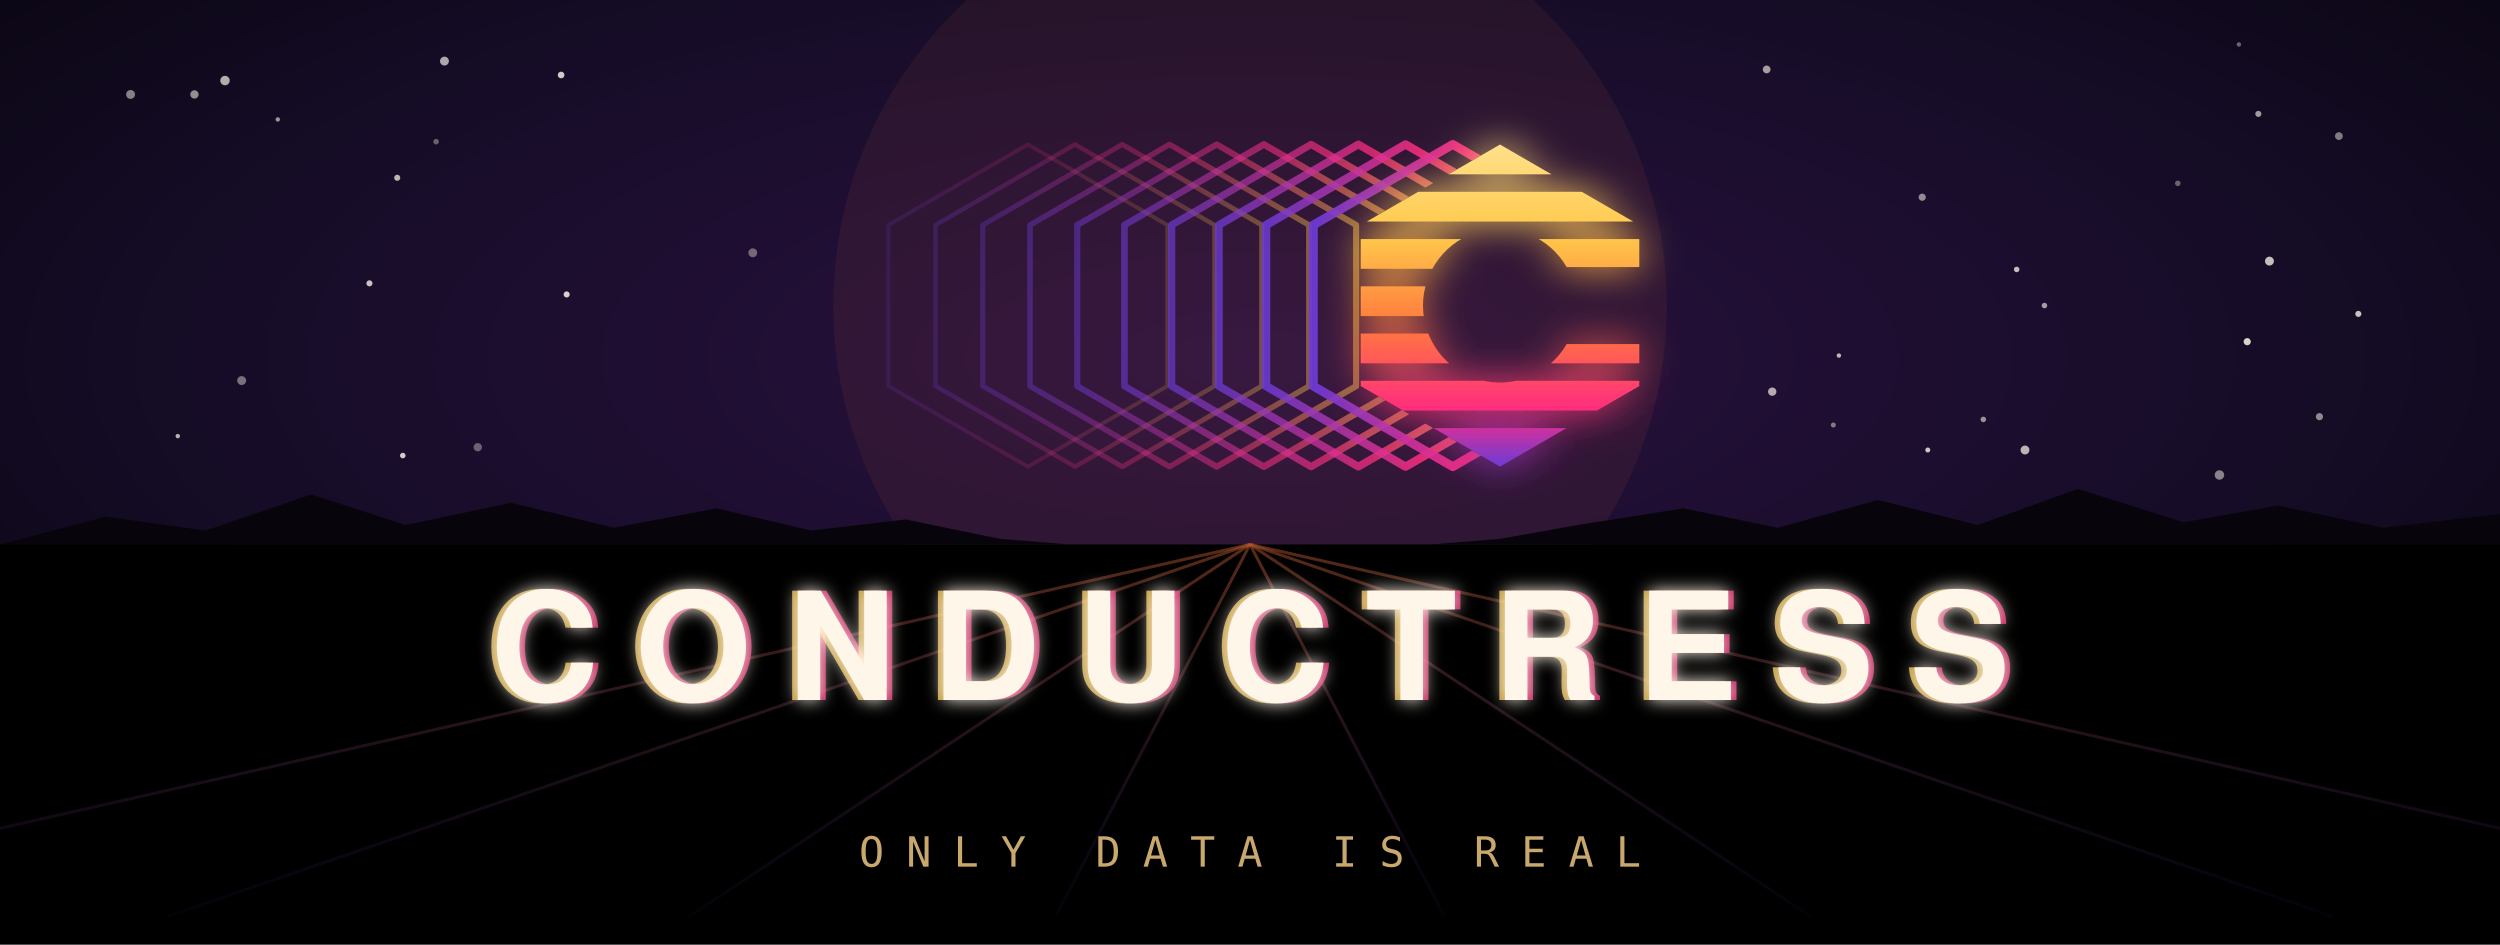
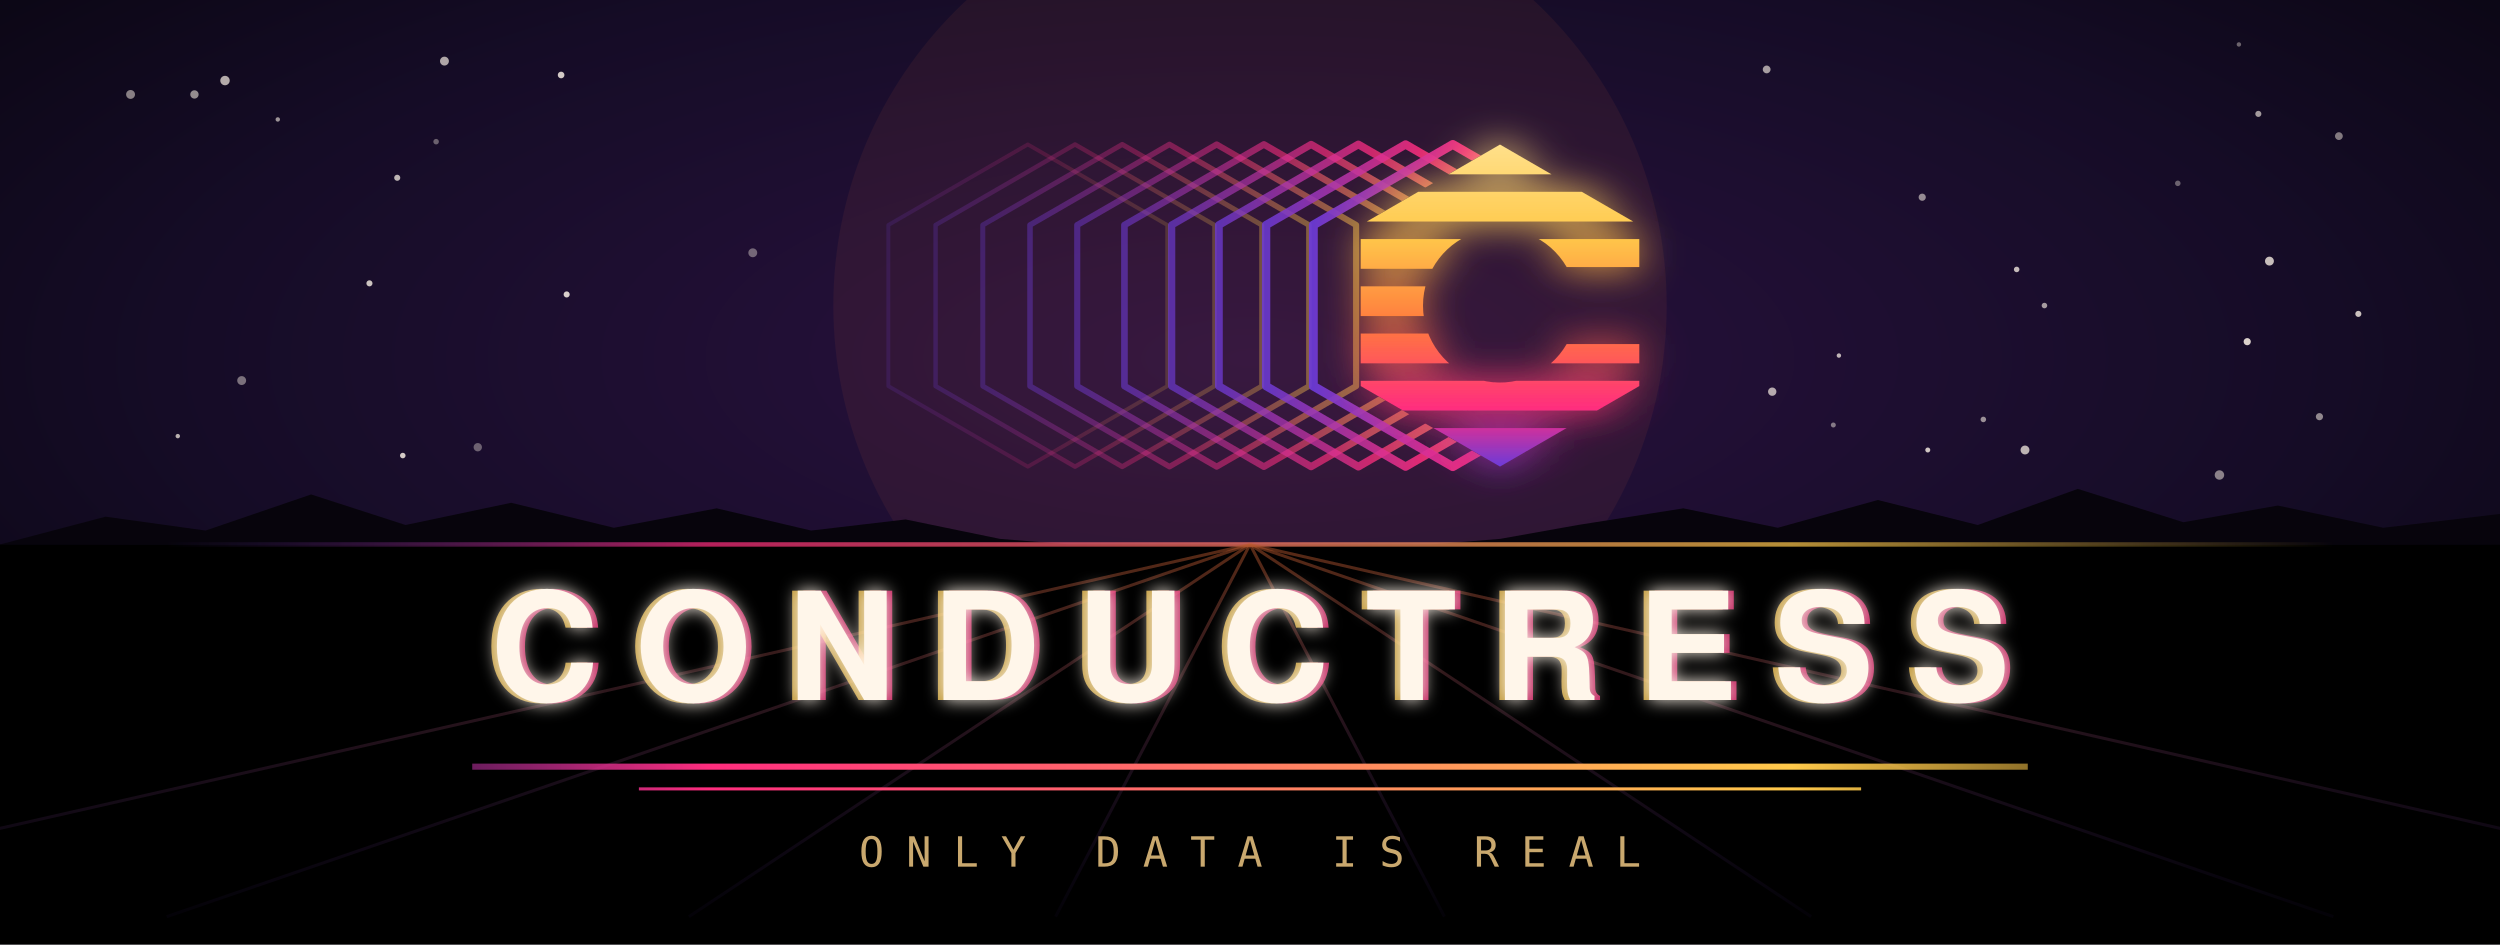
<svg xmlns="http://www.w3.org/2000/svg" viewBox="0 0 900 340" width="900" height="340" role="img" aria-label="Conductress">
  <defs>
    <radialGradient id="sh-sky" cx="50%" cy="38%" r="72%">
      <stop offset="0%" stop-color="#2a1140" />
      <stop offset="60%" stop-color="#150c26" />
      <stop offset="100%" stop-color="#07040d" />
    </radialGradient>
    <linearGradient id="sh-trail" x1="0" y1="0" x2="1" y2="0">
      <stop offset="0%" stop-color="#6d3bd8" />
      <stop offset="55%" stop-color="#ff2d7e" />
      <stop offset="100%" stop-color="#ffc94a" />
    </linearGradient>
    <linearGradient id="sh-streak" x1="0" y1="0" x2="1" y2="0">
      <stop offset="0%" stop-color="#6d3bd8" stop-opacity="0" />
      <stop offset="60%" stop-color="#ff2d7e" stop-opacity="0.5" />
      <stop offset="100%" stop-color="#ffc94a" stop-opacity="0.9" />
    </linearGradient>
    <linearGradient id="sh-grid" x1="0" y1="0" x2="0" y2="1">
      <stop offset="0%" stop-color="#ff7a3d" stop-opacity="0.5" />
      <stop offset="100%" stop-color="#6d3bd8" stop-opacity="0.05" />
    </linearGradient>
-     <linearGradient id="sh-rule" x1="0" y1="0" x2="1" y2="0">
+     <linearGradient id="sh-rule" gradientUnits="userSpaceOnUse" x1="60" y1="0" x2="840" y2="0">
      <stop offset="0%" stop-color="#6d3bd8" stop-opacity="0" />
      <stop offset="25%" stop-color="#ff2d7e" />
      <stop offset="75%" stop-color="#ffc94a" />
      <stop offset="100%" stop-color="#ffc94a" stop-opacity="0" />
    </linearGradient>
    <linearGradient id="sh-ramp" gradientUnits="userSpaceOnUse" x1="0" y1="4" x2="0" y2="96">
      <stop offset="0.00" stop-color="#ffe08a" />
      <stop offset="0.28" stop-color="#ffc94a" />
      <stop offset="0.56" stop-color="#ff7a3d" />
      <stop offset="0.82" stop-color="#ff2d7e" />
      <stop offset="1.00" stop-color="#6d3bd8" />
    </linearGradient>
    <filter id="sh-bloom" x="-60%" y="-60%" width="220%" height="220%">
      <feGaussianBlur stdDeviation="7" result="b1" />
      <feMerge>
        <feMergeNode in="b1" />
        <feMergeNode in="SourceGraphic" />
      </feMerge>
    </filter>
    <filter id="sh-soft" x="-40%" y="-40%" width="180%" height="180%">
      <feGaussianBlur stdDeviation="3" result="b2" />
      <feMerge>
        <feMergeNode in="b2" />
        <feMergeNode in="SourceGraphic" />
      </feMerge>
    </filter>
    <clipPath id="sh-notlead">
      <polygon points="-3789.5,-2449.1 4919.7,2582.1 7420.8,-1747.4 -1288.4,-6778.6" />
      <polygon points="590.2,-4919.0 590.2,5139.0 5590.2,5139.0 5590.2,-4919.0" />
      <polygon points="4919.7,-2362.1 -3789.5,2669.1 -1288.4,6998.6 7420.8,1967.4" />
      <polygon points="4869.5,2669.1 -3839.7,-2362.1 -6340.8,1967.4 2368.4,6998.6" />
      <polygon points="489.8,5139.0 489.8,-4919.0 -4510.2,-4919.0 -4510.2,5139.0" />
      <polygon points="-3839.7,2582.1 4869.5,-2449.1 2368.4,-6778.6 -6340.8,-1747.4" />
    </clipPath>
    <clipPath id="sh-c">
      <path d="M89.8 27 L50 4 L10.2 27 L10.2 73 L50 96 L89.8 73 L89.8 61 L69.05 61 A22 22 0 1 1 69.05 39 L89.8 39 Z" />
    </clipPath>
    <symbol id="sh-cmark" viewBox="0 0 100 100">
      <g clip-path="url(#sh-c)">
        <rect x="8" y="4" width="84" height="8.5" fill="url(#sh-ramp)" />
        <rect x="8" y="17.5" width="84" height="8.5" fill="url(#sh-ramp)" />
        <rect x="8" y="31" width="84" height="8.5" fill="url(#sh-ramp)" />
        <rect x="8" y="44.5" width="84" height="8.5" fill="url(#sh-ramp)" />
        <rect x="8" y="58" width="84" height="8.5" fill="url(#sh-ramp)" />
        <rect x="8" y="71.5" width="84" height="8.5" fill="url(#sh-ramp)" />
        <rect x="8" y="85" width="84" height="11" fill="url(#sh-ramp)" />
      </g>
    </symbol>
  </defs>
  <g id="background">
    <rect width="900" height="340" fill="url(#sh-sky)" />
    <circle cx="450" cy="110" r="150" fill="#ff7a3d" opacity="0.07" />
  </g>
  <g id="stars" fill="#fff6ea">
    <circle cx="736" cy="110" r="1.0" opacity="0.61" />
    <circle cx="729" cy="162" r="1.6" opacity="0.71" />
    <circle cx="636" cy="25" r="1.4" opacity="0.62" />
    <circle cx="64" cy="157" r="0.8" opacity="0.70" />
    <circle cx="660" cy="153" r="0.9" opacity="0.46" />
    <circle cx="726" cy="97" r="1.0" opacity="0.75" />
    <circle cx="202" cy="27" r="1.2" opacity="0.81" />
    <circle cx="87" cy="137" r="1.6" opacity="0.43" />
    <circle cx="714" cy="151" r="1.0" opacity="0.56" />
    <circle cx="100" cy="43" r="0.8" opacity="0.58" />
    <circle cx="849" cy="113" r="1.1" opacity="0.77" />
    <circle cx="813" cy="41" r="1.1" opacity="0.61" />
    <circle cx="47" cy="34" r="1.6" opacity="0.50" />
    <circle cx="694" cy="162" r="0.9" opacity="0.79" />
    <circle cx="806" cy="16" r="0.8" opacity="0.38" />
    <circle cx="70" cy="34" r="1.5" opacity="0.55" />
    <circle cx="172" cy="161" r="1.5" opacity="0.36" />
    <circle cx="842" cy="49" r="1.4" opacity="0.47" />
    <circle cx="809" cy="123" r="1.3" opacity="0.84" />
    <circle cx="835" cy="150" r="1.3" opacity="0.53" />
    <circle cx="692" cy="71" r="1.3" opacity="0.54" />
    <circle cx="143" cy="64" r="1.1" opacity="0.72" />
    <circle cx="157" cy="51" r="1.0" opacity="0.36" />
    <circle cx="81" cy="29" r="1.7" opacity="0.68" />
    <circle cx="662" cy="128" r="0.8" opacity="0.72" />
    <circle cx="145" cy="164" r="1.0" opacity="0.81" />
    <circle cx="271" cy="91" r="1.6" opacity="0.38" />
    <circle cx="817" cy="94" r="1.6" opacity="0.76" />
    <circle cx="799" cy="171" r="1.7" opacity="0.50" />
    <circle cx="160" cy="22" r="1.6" opacity="0.66" />
    <circle cx="784" cy="66" r="1.0" opacity="0.37" />
    <circle cx="204" cy="106" r="1.1" opacity="0.83" />
    <circle cx="133" cy="102" r="1.1" opacity="0.78" />
    <circle cx="638" cy="141" r="1.5" opacity="0.67" />
  </g>
  <g id="mountains" fill="#07040c">
    <path d="M0 196 L38 186 L74 191 L112 178 L146 189 L184 181 L221 190 L258 183 L292 191 L326 187 L360 194 L385 196 Z" />
    <path d="M515 196 L540 194 L568 189 L606 183 L640 190 L676 180 L712 189 L748 176 L786 188 L820 182 L858 190 L900 185 L900 196 Z" />
  </g>
  <rect id="ground" x="0" y="196" width="900" height="144" fill="#000" />
  <g id="horizon" opacity="0.7">
    <line x1="60" y1="196" x2="840" y2="196" stroke="url(#sh-rule)" stroke-width="1.6" />
    <g stroke="url(#sh-grid)" stroke-width="1.1" fill="none">
      <line x1="450" y1="196" x2="-140" y2="330" />
      <line x1="450" y1="196" x2="60" y2="330" />
      <line x1="450" y1="196" x2="248" y2="330" />
      <line x1="450" y1="196" x2="380" y2="330" />
      <line x1="450" y1="196" x2="520" y2="330" />
      <line x1="450" y1="196" x2="652" y2="330" />
      <line x1="450" y1="196" x2="840" y2="330" />
      <line x1="450" y1="196" x2="1040" y2="330" />
    </g>
  </g>
  <g id="speedstreaks" stroke="url(#sh-streak)" stroke-linecap="round">
    <line x1="150" y1="72" x2="372" y2="72" stroke-width="2" />
    <line x1="118" y1="96" x2="356" y2="96" stroke-width="3.4" />
    <line x1="166" y1="120" x2="366" y2="120" stroke-width="1.6" />
    <line x1="104" y1="144" x2="350" y2="144" stroke-width="4.2" />
    <line x1="182" y1="164" x2="360" y2="164" stroke-width="1.4" />
  </g>
  <g id="trail" fill="none" stroke="url(#sh-trail)" stroke-linejoin="round" clip-path="url(#sh-notlead)">
    <path d="M370 52 L420.2 81 L420.2 139 L370 168 L319.8 139 L319.8 81 Z" stroke-width="1.4" opacity="0.17" />
    <path d="M387 52 L437.2 81 L437.2 139 L387 168 L336.8 139 L336.8 81 Z" stroke-width="1.6" opacity="0.24" />
    <path d="M404 52 L454.2 81 L454.2 139 L404 168 L353.8 139 L353.8 81 Z" stroke-width="1.8" opacity="0.32" />
    <path d="M421 52 L471.2 81 L471.2 139 L421 168 L370.8 139 L370.8 81 Z" stroke-width="2.0" opacity="0.4" />
    <path d="M438 52 L488.2 81 L488.2 139 L438 168 L387.8 139 L387.8 81 Z" stroke-width="2.2" opacity="0.48" />
    <path d="M455 52 L505.2 81 L505.2 139 L455 168 L404.8 139 L404.8 81 Z" stroke-width="2.4" opacity="0.57" />
    <path d="M472 52 L522.2 81 L522.2 139 L472 168 L421.8 139 L421.8 81 Z" stroke-width="2.6" opacity="0.66" />
    <path d="M489 52 L539.2 81 L539.2 139 L489 168 L438.8 139 L438.8 81 Z" stroke-width="2.8" opacity="0.75" />
    <path d="M506 52 L556.2 81 L556.2 139 L506 168 L455.8 139 L455.8 81 Z" stroke-width="3.0" opacity="0.84" />
    <path d="M523 52 L573.2 81 L573.2 139 L523 168 L472.8 139 L472.8 81 Z" stroke-width="3.2" opacity="0.92" />
  </g>
  <g id="lead" filter="url(#sh-bloom)">
    <use href="#sh-cmark" x="477" y="47" width="126" height="126" />
  </g>
  <g id="wordmark">
    <path d="M213.334 225.972C213.064 222.57 212.362 220.41 210.688 218.196C207.664 214.2 202.804 211.986 196.918 211.986C185.794 211.986 178.882 219.924 178.882 232.668C178.882 245.358 185.74 253.242 196.702 253.242C206.53 253.242 213.01 247.572 213.496 238.554H205.612C205.072 243.576 201.94 246.438 196.918 246.438C190.654 246.438 186.982 241.362 186.982 232.776C186.982 224.082 190.816 218.898 197.188 218.898C201.886 218.898 204.532 221.166 205.612 225.972Z M249.554 211.986C244.046 211.986 239.51 213.822 236.162 217.44C232.652 221.22 230.654 226.728 230.654 232.614C230.654 238.5 232.652 244.062 236.162 247.788C239.564 251.46 243.992 253.242 249.608 253.242C255.224 253.242 259.652 251.46 263.054 247.788C266.456 244.17 268.562 238.446 268.562 232.884C268.562 226.728 266.564 221.166 263.054 217.44C259.598 213.714 255.278 211.986 249.554 211.986ZM249.608 218.898C256.25 218.898 260.462 224.298 260.462 232.83C260.462 240.93 256.088 246.33 249.608 246.33C243.02 246.33 238.754 240.93 238.754 232.614C238.754 224.298 243.02 218.898 249.608 218.898Z M311.1 252.0H319.2V212.634H311.1V239.418L295.494 212.634H287.178V252.0H295.278V224.784Z M339.652 252.0H355.042C361.036 252.0 364.816 250.596 367.516 247.41C370.594 243.738 372.268 238.446 372.268 232.29C372.268 226.188 370.594 220.896 367.516 217.17C364.816 213.984 361.09 212.634 355.042 212.634H339.652ZM347.752 245.25V219.384H355.042C361.144 219.384 364.168 223.65 364.168 232.344C364.168 240.984 361.144 245.25 355.042 245.25Z M414.698 212.634V239.31C414.698 244.062 412.268 246.33 407.192 246.33C402.116 246.33 399.686 244.062 399.686 239.31V212.634H391.586V239.31C391.586 243.738 392.774 246.87 395.42 249.246C398.282 251.838 402.44 253.242 407.192 253.242C411.944 253.242 416.102 251.838 418.964 249.246C421.61 246.87 422.798 243.738 422.798 239.31V212.634Z M476.298 225.972C476.028 222.57 475.326 220.41 473.652 218.196C470.628 214.2 465.768 211.986 459.882 211.986C448.758 211.986 441.846 219.924 441.846 232.668C441.846 245.358 448.704 253.242 459.666 253.242C469.494 253.242 475.974 247.572 476.46 238.554H468.576C468.036 243.576 464.904 246.438 459.882 246.438C453.618 246.438 449.946 241.362 449.946 232.776C449.946 224.082 453.78 218.898 460.152 218.898C464.85 218.898 467.496 221.166 468.576 225.972Z M512.248 219.384H523.75V212.634H492.214V219.384H504.148V252.0H512.248Z M549.872 236.394H559.16C562.67 236.394 564.182 237.798 564.182 241.038V242.658C564.128 243.684 564.128 244.656 564.128 245.25C564.128 248.976 564.344 250.11 565.316 252.0H574.01V250.542C572.768 249.84 572.282 249.03 572.282 247.302C572.066 235.692 571.85 235.152 566.828 232.992C571.256 231.264 573.47 228.078 573.47 223.272C573.47 220.14 572.39 217.278 570.5 215.334C568.718 213.498 566.234 212.634 562.886 212.634H541.772V252.0H549.872ZM549.872 229.644V219.384H559.646C561.968 219.384 562.886 219.6 563.912 220.41C564.884 221.22 565.37 222.57 565.37 224.406C565.37 226.296 564.884 227.808 563.912 228.618C562.994 229.374 561.968 229.644 559.646 229.644Z M601.806 235.044H620.652V228.294H601.806V219.384H622.164V212.634H593.706V252.0H623.136V245.25H601.806Z M671.236 224.622C671.182 216.468 665.728 211.986 655.792 211.986C646.342 211.986 640.888 216.414 640.888 224.082C640.888 230.184 643.966 233.154 651.958 234.666L657.466 235.746C662.866 236.772 664.864 238.284 664.864 241.47C664.864 244.764 661.84 246.762 656.926 246.762C651.418 246.762 648.34 244.44 648.07 240.228H640.186C640.672 248.652 646.45 253.242 656.494 253.242C666.646 253.242 672.64 248.544 672.64 240.498C672.64 234.288 669.508 231.048 662.218 229.644L656.062 228.456C650.284 227.322 648.61 226.188 648.61 223.326C648.61 220.356 651.202 218.466 655.414 218.466C660.544 218.466 663.406 220.626 663.676 224.622Z M720.254 224.622C720.2 216.468 714.746 211.986 704.81 211.986C695.36 211.986 689.906 216.414 689.906 224.082C689.906 230.184 692.984 233.154 700.976 234.666L706.484 235.746C711.884 236.772 713.882 238.284 713.882 241.47C713.882 244.764 710.858 246.762 705.944 246.762C700.436 246.762 697.358 244.44 697.088 240.228H689.204C689.69 248.652 695.468 253.242 705.512 253.242C715.664 253.242 721.658 248.544 721.658 240.498C721.658 234.288 718.526 231.048 711.236 229.644L705.08 228.456C699.302 227.322 697.628 226.188 697.628 223.326C697.628 220.356 700.22 218.466 704.432 218.466C709.562 218.466 712.424 220.626 712.694 224.622Z" transform="translate(2 0)" fill="#ff2d7e" opacity="0.75" />
    <path d="M213.334 225.972C213.064 222.57 212.362 220.41 210.688 218.196C207.664 214.2 202.804 211.986 196.918 211.986C185.794 211.986 178.882 219.924 178.882 232.668C178.882 245.358 185.74 253.242 196.702 253.242C206.53 253.242 213.01 247.572 213.496 238.554H205.612C205.072 243.576 201.94 246.438 196.918 246.438C190.654 246.438 186.982 241.362 186.982 232.776C186.982 224.082 190.816 218.898 197.188 218.898C201.886 218.898 204.532 221.166 205.612 225.972Z M249.554 211.986C244.046 211.986 239.51 213.822 236.162 217.44C232.652 221.22 230.654 226.728 230.654 232.614C230.654 238.5 232.652 244.062 236.162 247.788C239.564 251.46 243.992 253.242 249.608 253.242C255.224 253.242 259.652 251.46 263.054 247.788C266.456 244.17 268.562 238.446 268.562 232.884C268.562 226.728 266.564 221.166 263.054 217.44C259.598 213.714 255.278 211.986 249.554 211.986ZM249.608 218.898C256.25 218.898 260.462 224.298 260.462 232.83C260.462 240.93 256.088 246.33 249.608 246.33C243.02 246.33 238.754 240.93 238.754 232.614C238.754 224.298 243.02 218.898 249.608 218.898Z M311.1 252.0H319.2V212.634H311.1V239.418L295.494 212.634H287.178V252.0H295.278V224.784Z M339.652 252.0H355.042C361.036 252.0 364.816 250.596 367.516 247.41C370.594 243.738 372.268 238.446 372.268 232.29C372.268 226.188 370.594 220.896 367.516 217.17C364.816 213.984 361.09 212.634 355.042 212.634H339.652ZM347.752 245.25V219.384H355.042C361.144 219.384 364.168 223.65 364.168 232.344C364.168 240.984 361.144 245.25 355.042 245.25Z M414.698 212.634V239.31C414.698 244.062 412.268 246.33 407.192 246.33C402.116 246.33 399.686 244.062 399.686 239.31V212.634H391.586V239.31C391.586 243.738 392.774 246.87 395.42 249.246C398.282 251.838 402.44 253.242 407.192 253.242C411.944 253.242 416.102 251.838 418.964 249.246C421.61 246.87 422.798 243.738 422.798 239.31V212.634Z M476.298 225.972C476.028 222.57 475.326 220.41 473.652 218.196C470.628 214.2 465.768 211.986 459.882 211.986C448.758 211.986 441.846 219.924 441.846 232.668C441.846 245.358 448.704 253.242 459.666 253.242C469.494 253.242 475.974 247.572 476.46 238.554H468.576C468.036 243.576 464.904 246.438 459.882 246.438C453.618 246.438 449.946 241.362 449.946 232.776C449.946 224.082 453.78 218.898 460.152 218.898C464.85 218.898 467.496 221.166 468.576 225.972Z M512.248 219.384H523.75V212.634H492.214V219.384H504.148V252.0H512.248Z M549.872 236.394H559.16C562.67 236.394 564.182 237.798 564.182 241.038V242.658C564.128 243.684 564.128 244.656 564.128 245.25C564.128 248.976 564.344 250.11 565.316 252.0H574.01V250.542C572.768 249.84 572.282 249.03 572.282 247.302C572.066 235.692 571.85 235.152 566.828 232.992C571.256 231.264 573.47 228.078 573.47 223.272C573.47 220.14 572.39 217.278 570.5 215.334C568.718 213.498 566.234 212.634 562.886 212.634H541.772V252.0H549.872ZM549.872 229.644V219.384H559.646C561.968 219.384 562.886 219.6 563.912 220.41C564.884 221.22 565.37 222.57 565.37 224.406C565.37 226.296 564.884 227.808 563.912 228.618C562.994 229.374 561.968 229.644 559.646 229.644Z M601.806 235.044H620.652V228.294H601.806V219.384H622.164V212.634H593.706V252.0H623.136V245.25H601.806Z M671.236 224.622C671.182 216.468 665.728 211.986 655.792 211.986C646.342 211.986 640.888 216.414 640.888 224.082C640.888 230.184 643.966 233.154 651.958 234.666L657.466 235.746C662.866 236.772 664.864 238.284 664.864 241.47C664.864 244.764 661.84 246.762 656.926 246.762C651.418 246.762 648.34 244.44 648.07 240.228H640.186C640.672 248.652 646.45 253.242 656.494 253.242C666.646 253.242 672.64 248.544 672.64 240.498C672.64 234.288 669.508 231.048 662.218 229.644L656.062 228.456C650.284 227.322 648.61 226.188 648.61 223.326C648.61 220.356 651.202 218.466 655.414 218.466C660.544 218.466 663.406 220.626 663.676 224.622Z M720.254 224.622C720.2 216.468 714.746 211.986 704.81 211.986C695.36 211.986 689.906 216.414 689.906 224.082C689.906 230.184 692.984 233.154 700.976 234.666L706.484 235.746C711.884 236.772 713.882 238.284 713.882 241.47C713.882 244.764 710.858 246.762 705.944 246.762C700.436 246.762 697.358 244.44 697.088 240.228H689.204C689.69 248.652 695.468 253.242 705.512 253.242C715.664 253.242 721.658 248.544 721.658 240.498C721.658 234.288 718.526 231.048 711.236 229.644L705.08 228.456C699.302 227.322 697.628 226.188 697.628 223.326C697.628 220.356 700.22 218.466 704.432 218.466C709.562 218.466 712.424 220.626 712.694 224.622Z" transform="translate(-2 0)" fill="#ffc94a" opacity="0.75" />
    <path d="M213.334 225.972C213.064 222.57 212.362 220.41 210.688 218.196C207.664 214.2 202.804 211.986 196.918 211.986C185.794 211.986 178.882 219.924 178.882 232.668C178.882 245.358 185.74 253.242 196.702 253.242C206.53 253.242 213.01 247.572 213.496 238.554H205.612C205.072 243.576 201.94 246.438 196.918 246.438C190.654 246.438 186.982 241.362 186.982 232.776C186.982 224.082 190.816 218.898 197.188 218.898C201.886 218.898 204.532 221.166 205.612 225.972Z M249.554 211.986C244.046 211.986 239.51 213.822 236.162 217.44C232.652 221.22 230.654 226.728 230.654 232.614C230.654 238.5 232.652 244.062 236.162 247.788C239.564 251.46 243.992 253.242 249.608 253.242C255.224 253.242 259.652 251.46 263.054 247.788C266.456 244.17 268.562 238.446 268.562 232.884C268.562 226.728 266.564 221.166 263.054 217.44C259.598 213.714 255.278 211.986 249.554 211.986ZM249.608 218.898C256.25 218.898 260.462 224.298 260.462 232.83C260.462 240.93 256.088 246.33 249.608 246.33C243.02 246.33 238.754 240.93 238.754 232.614C238.754 224.298 243.02 218.898 249.608 218.898Z M311.1 252.0H319.2V212.634H311.1V239.418L295.494 212.634H287.178V252.0H295.278V224.784Z M339.652 252.0H355.042C361.036 252.0 364.816 250.596 367.516 247.41C370.594 243.738 372.268 238.446 372.268 232.29C372.268 226.188 370.594 220.896 367.516 217.17C364.816 213.984 361.09 212.634 355.042 212.634H339.652ZM347.752 245.25V219.384H355.042C361.144 219.384 364.168 223.65 364.168 232.344C364.168 240.984 361.144 245.25 355.042 245.25Z M414.698 212.634V239.31C414.698 244.062 412.268 246.33 407.192 246.33C402.116 246.33 399.686 244.062 399.686 239.31V212.634H391.586V239.31C391.586 243.738 392.774 246.87 395.42 249.246C398.282 251.838 402.44 253.242 407.192 253.242C411.944 253.242 416.102 251.838 418.964 249.246C421.61 246.87 422.798 243.738 422.798 239.31V212.634Z M476.298 225.972C476.028 222.57 475.326 220.41 473.652 218.196C470.628 214.2 465.768 211.986 459.882 211.986C448.758 211.986 441.846 219.924 441.846 232.668C441.846 245.358 448.704 253.242 459.666 253.242C469.494 253.242 475.974 247.572 476.46 238.554H468.576C468.036 243.576 464.904 246.438 459.882 246.438C453.618 246.438 449.946 241.362 449.946 232.776C449.946 224.082 453.78 218.898 460.152 218.898C464.85 218.898 467.496 221.166 468.576 225.972Z M512.248 219.384H523.75V212.634H492.214V219.384H504.148V252.0H512.248Z M549.872 236.394H559.16C562.67 236.394 564.182 237.798 564.182 241.038V242.658C564.128 243.684 564.128 244.656 564.128 245.25C564.128 248.976 564.344 250.11 565.316 252.0H574.01V250.542C572.768 249.84 572.282 249.03 572.282 247.302C572.066 235.692 571.85 235.152 566.828 232.992C571.256 231.264 573.47 228.078 573.47 223.272C573.47 220.14 572.39 217.278 570.5 215.334C568.718 213.498 566.234 212.634 562.886 212.634H541.772V252.0H549.872ZM549.872 229.644V219.384H559.646C561.968 219.384 562.886 219.6 563.912 220.41C564.884 221.22 565.37 222.57 565.37 224.406C565.37 226.296 564.884 227.808 563.912 228.618C562.994 229.374 561.968 229.644 559.646 229.644Z M601.806 235.044H620.652V228.294H601.806V219.384H622.164V212.634H593.706V252.0H623.136V245.25H601.806Z M671.236 224.622C671.182 216.468 665.728 211.986 655.792 211.986C646.342 211.986 640.888 216.414 640.888 224.082C640.888 230.184 643.966 233.154 651.958 234.666L657.466 235.746C662.866 236.772 664.864 238.284 664.864 241.47C664.864 244.764 661.84 246.762 656.926 246.762C651.418 246.762 648.34 244.44 648.07 240.228H640.186C640.672 248.652 646.45 253.242 656.494 253.242C666.646 253.242 672.64 248.544 672.64 240.498C672.64 234.288 669.508 231.048 662.218 229.644L656.062 228.456C650.284 227.322 648.61 226.188 648.61 223.326C648.61 220.356 651.202 218.466 655.414 218.466C660.544 218.466 663.406 220.626 663.676 224.622Z M720.254 224.622C720.2 216.468 714.746 211.986 704.81 211.986C695.36 211.986 689.906 216.414 689.906 224.082C689.906 230.184 692.984 233.154 700.976 234.666L706.484 235.746C711.884 236.772 713.882 238.284 713.882 241.47C713.882 244.764 710.858 246.762 705.944 246.762C700.436 246.762 697.358 244.44 697.088 240.228H689.204C689.69 248.652 695.468 253.242 705.512 253.242C715.664 253.242 721.658 248.544 721.658 240.498C721.658 234.288 718.526 231.048 711.236 229.644L705.08 228.456C699.302 227.322 697.628 226.188 697.628 223.326C697.628 220.356 700.22 218.466 704.432 218.466C709.562 218.466 712.424 220.626 712.694 224.622Z" fill="#fff6ea" filter="url(#sh-soft)" />
  </g>
  <g id="subtitle">
    <line x1="170" y1="276" x2="730" y2="276" stroke="url(#sh-rule)" stroke-width="2.2" />
    <line x1="230" y1="284" x2="670" y2="284" stroke="url(#sh-rule)" stroke-width="1.1" />
    <path d="M315.867 306.543Q315.867 304.134 315.373 303.101Q314.878 302.068 313.75 302.068Q312.63 302.068 312.135 303.101Q311.641 304.134 311.641 306.543Q311.641 308.946 312.135 309.979Q312.63 311.011 313.75 311.011Q314.878 311.011 315.373 309.982Q315.867 308.953 315.867 306.543ZM317.412 306.543Q317.412 309.4 316.508 310.806Q315.603 312.212 313.75 312.212Q311.897 312.212 310.996 310.813Q310.095 309.415 310.095 306.543Q310.095 303.68 311.0 302.273Q311.905 300.867 313.75 300.867Q315.603 300.867 316.508 302.273Q317.412 303.68 317.412 306.543Z M327.287 301.065H329.162L332.854 310.066V301.065H334.282V312.0H332.407L328.716 302.999V312.0H327.287Z M344.875 301.065H346.362V310.755H351.642V312.0H344.875Z M360.602 301.065H362.177L364.843 305.892L367.501 301.065H369.091L365.582 307.093V312.0H364.095V307.093Z M397.586 310.784Q399.453 310.784 400.193 309.865Q400.933 308.946 400.933 306.543Q400.933 304.119 400.197 303.2Q399.461 302.281 397.586 302.281H396.883V310.784ZM397.615 301.065Q400.12 301.065 401.306 302.398Q402.493 303.731 402.493 306.543Q402.493 309.341 401.306 310.671Q400.12 312.0 397.615 312.0H395.396V301.065Z M415.935 302.369 414.375 307.964H417.495ZM415.041 301.065H416.836L420.183 312.0H418.652L417.846 309.151H414.016L413.225 312.0H411.694Z M428.798 301.065H437.14V302.31H433.72V312.0H432.233V302.31H428.798Z M449.996 302.369 448.436 307.964H451.556ZM449.103 301.065H450.897L454.244 312.0H452.714L451.908 309.151H448.077L447.286 312.0H445.756Z M481.018 301.065H487.09V302.31H484.798V310.755H487.09V312.0H481.018V310.755H483.311V302.31H481.018Z M503.989 301.438V302.94Q503.315 302.508 502.638 302.288Q501.96 302.068 501.272 302.068Q500.224 302.068 499.616 302.555Q499.009 303.042 499.009 303.87Q499.009 304.595 499.408 304.976Q499.807 305.357 500.898 305.613L501.675 305.789Q503.213 306.148 503.916 306.917Q504.619 307.686 504.619 309.012Q504.619 310.572 503.652 311.392Q502.685 312.212 500.84 312.212Q500.071 312.212 499.294 312.048Q498.518 311.883 497.734 311.553V309.979Q498.576 310.513 499.327 310.762Q500.078 311.011 500.84 311.011Q501.96 311.011 502.583 310.51Q503.205 310.008 503.205 309.107Q503.205 308.287 502.777 307.854Q502.348 307.422 501.286 307.188L500.495 307.005Q498.972 306.661 498.283 305.965Q497.595 305.269 497.595 304.097Q497.595 302.632 498.58 301.75Q499.565 300.867 501.198 300.867Q501.828 300.867 502.524 301.01Q503.22 301.153 503.989 301.438Z M536.205 306.836Q536.776 306.983 537.179 307.389Q537.582 307.796 538.182 309.012L539.669 312.0H538.08L536.776 309.239Q536.212 308.06 535.762 307.719Q535.311 307.378 534.586 307.378H533.173V312.0H531.686V301.065H534.733Q536.534 301.065 537.494 301.878Q538.453 302.691 538.453 304.229Q538.453 305.313 537.864 305.998Q537.274 306.683 536.205 306.836ZM533.173 302.281V306.163H534.791Q535.853 306.163 536.373 305.687Q536.893 305.21 536.893 304.229Q536.893 303.284 536.34 302.782Q535.787 302.281 534.733 302.281Z M549.112 301.065H555.601V302.31H550.592V305.547H555.382V306.792H550.592V310.755H555.74V312.0H549.112Z M569.212 302.369 567.652 307.964H570.772ZM568.318 301.065H570.113L573.46 312.0H571.929L571.123 309.151H567.293L566.502 312.0H564.971Z M583.305 301.065H584.792V310.755H590.073V312.0H583.305Z" fill="#c9a86e" />
  </g>
</svg>
